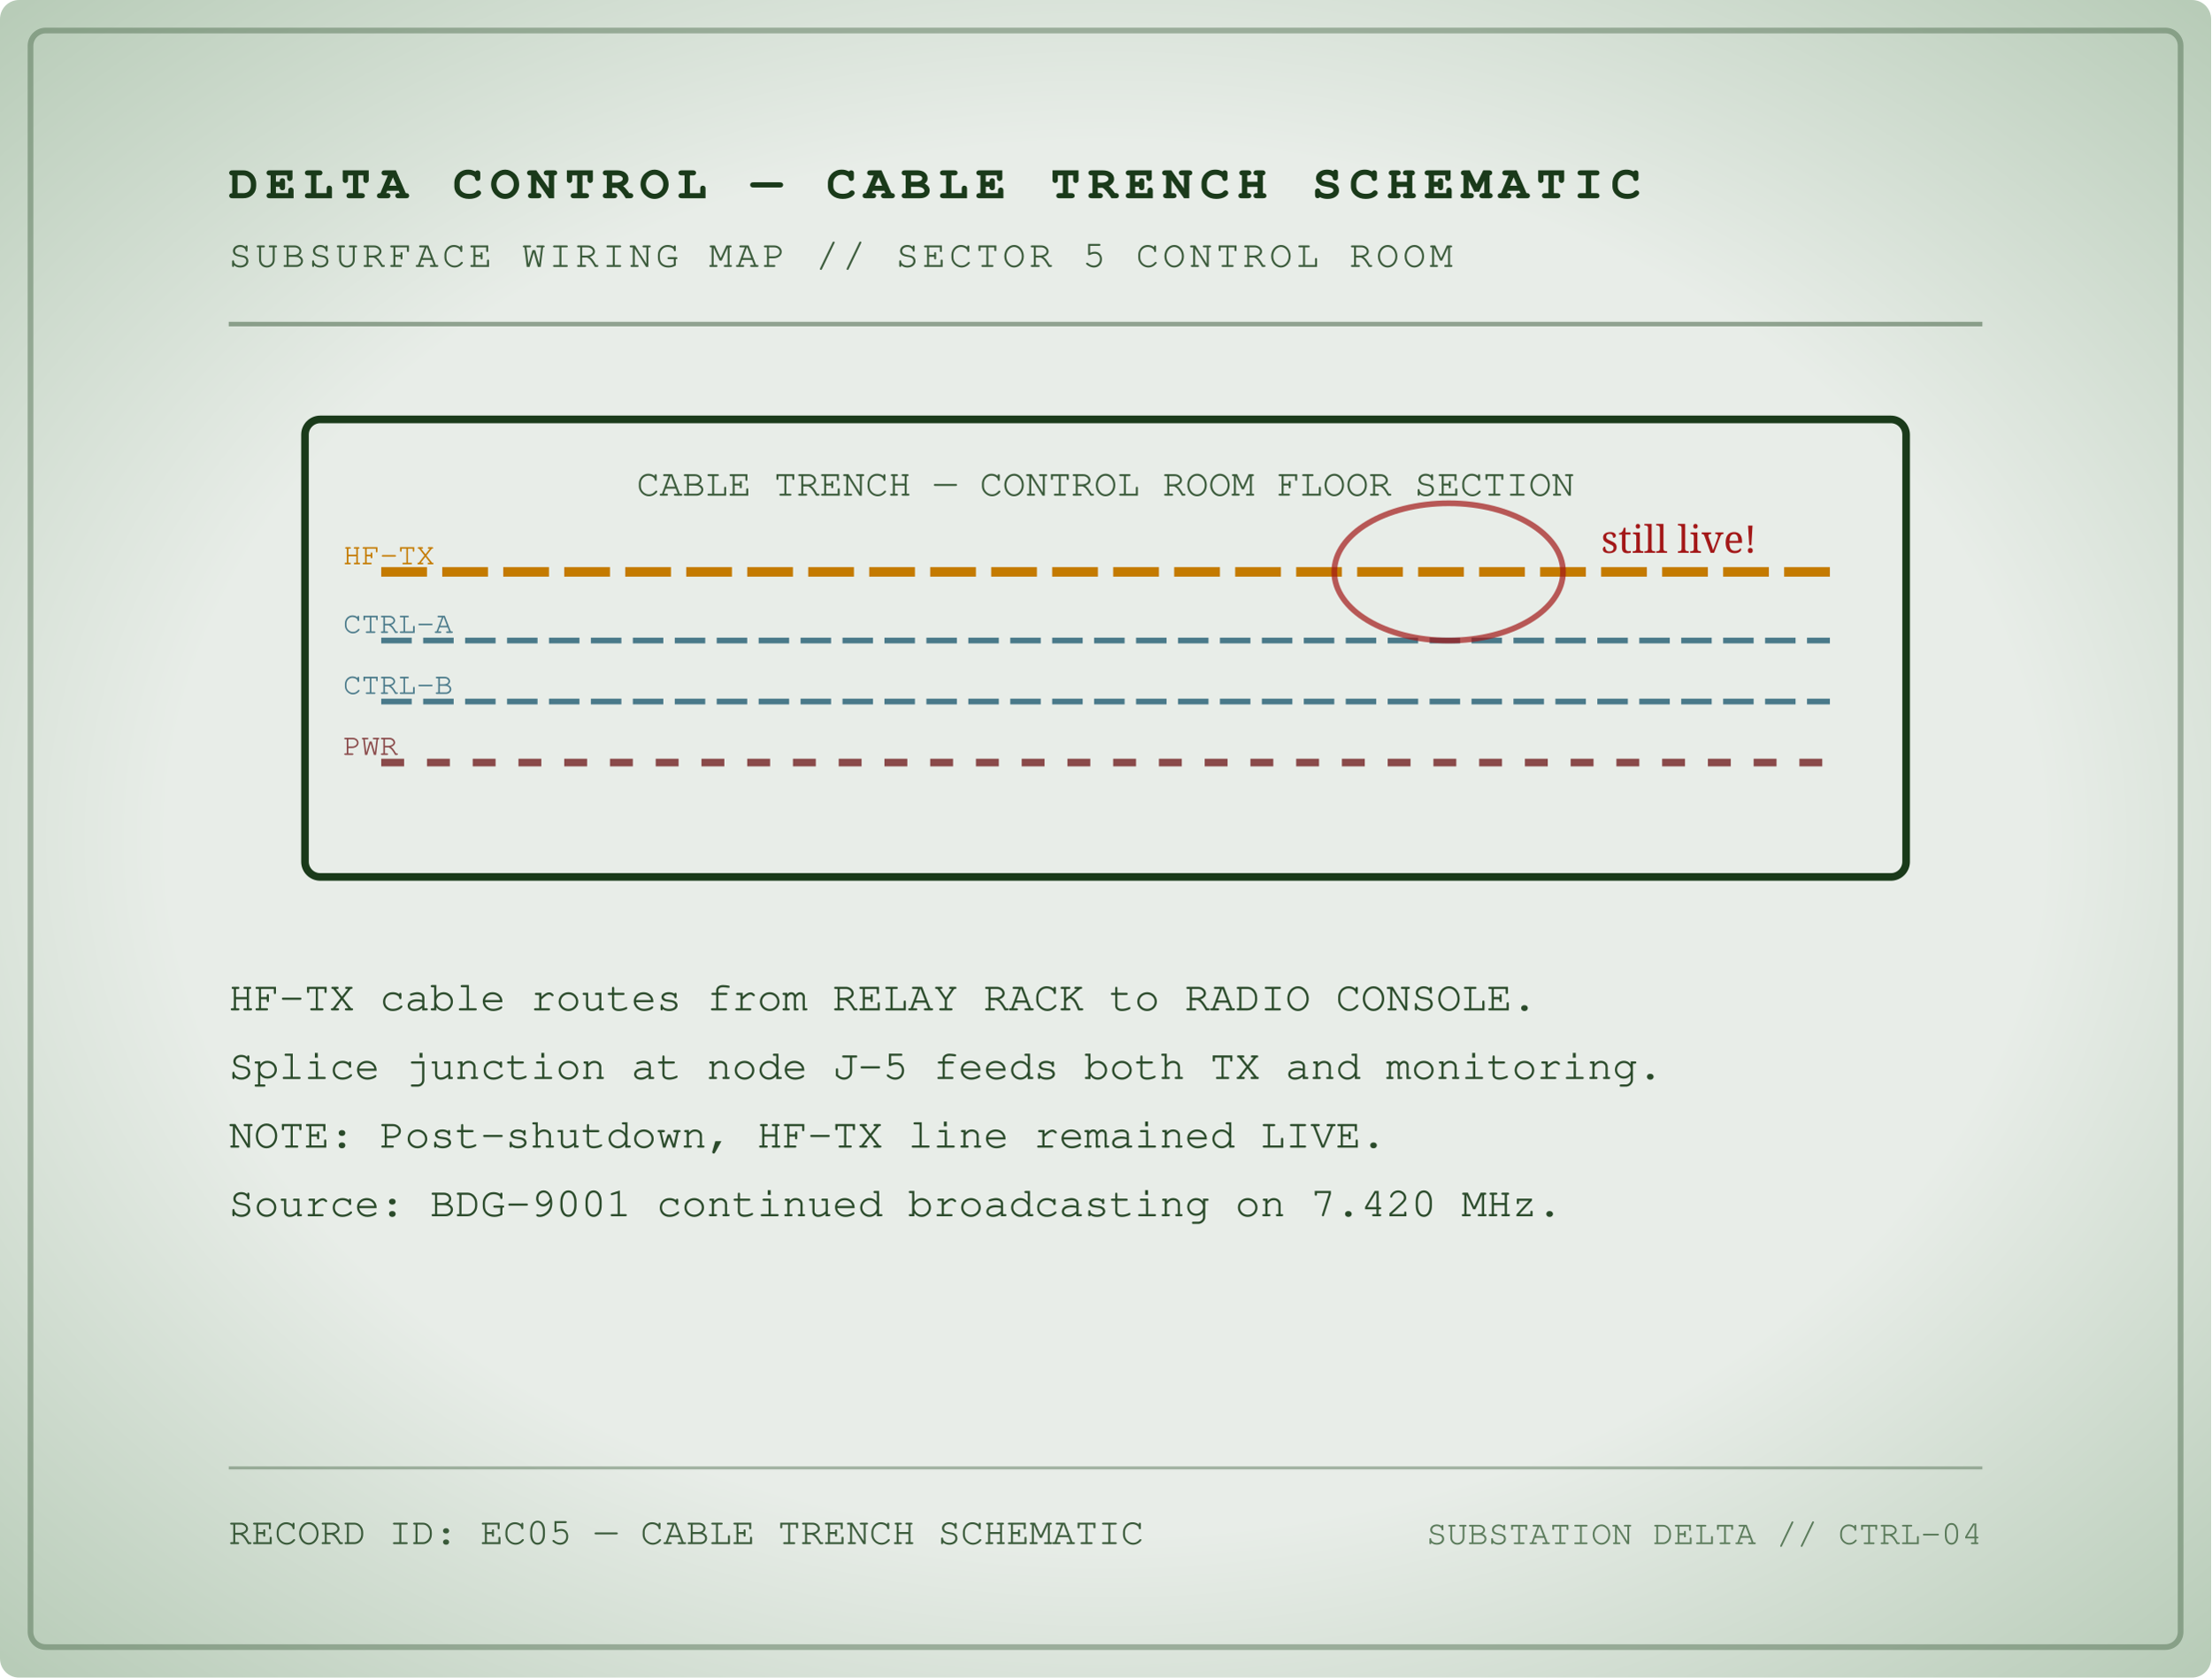
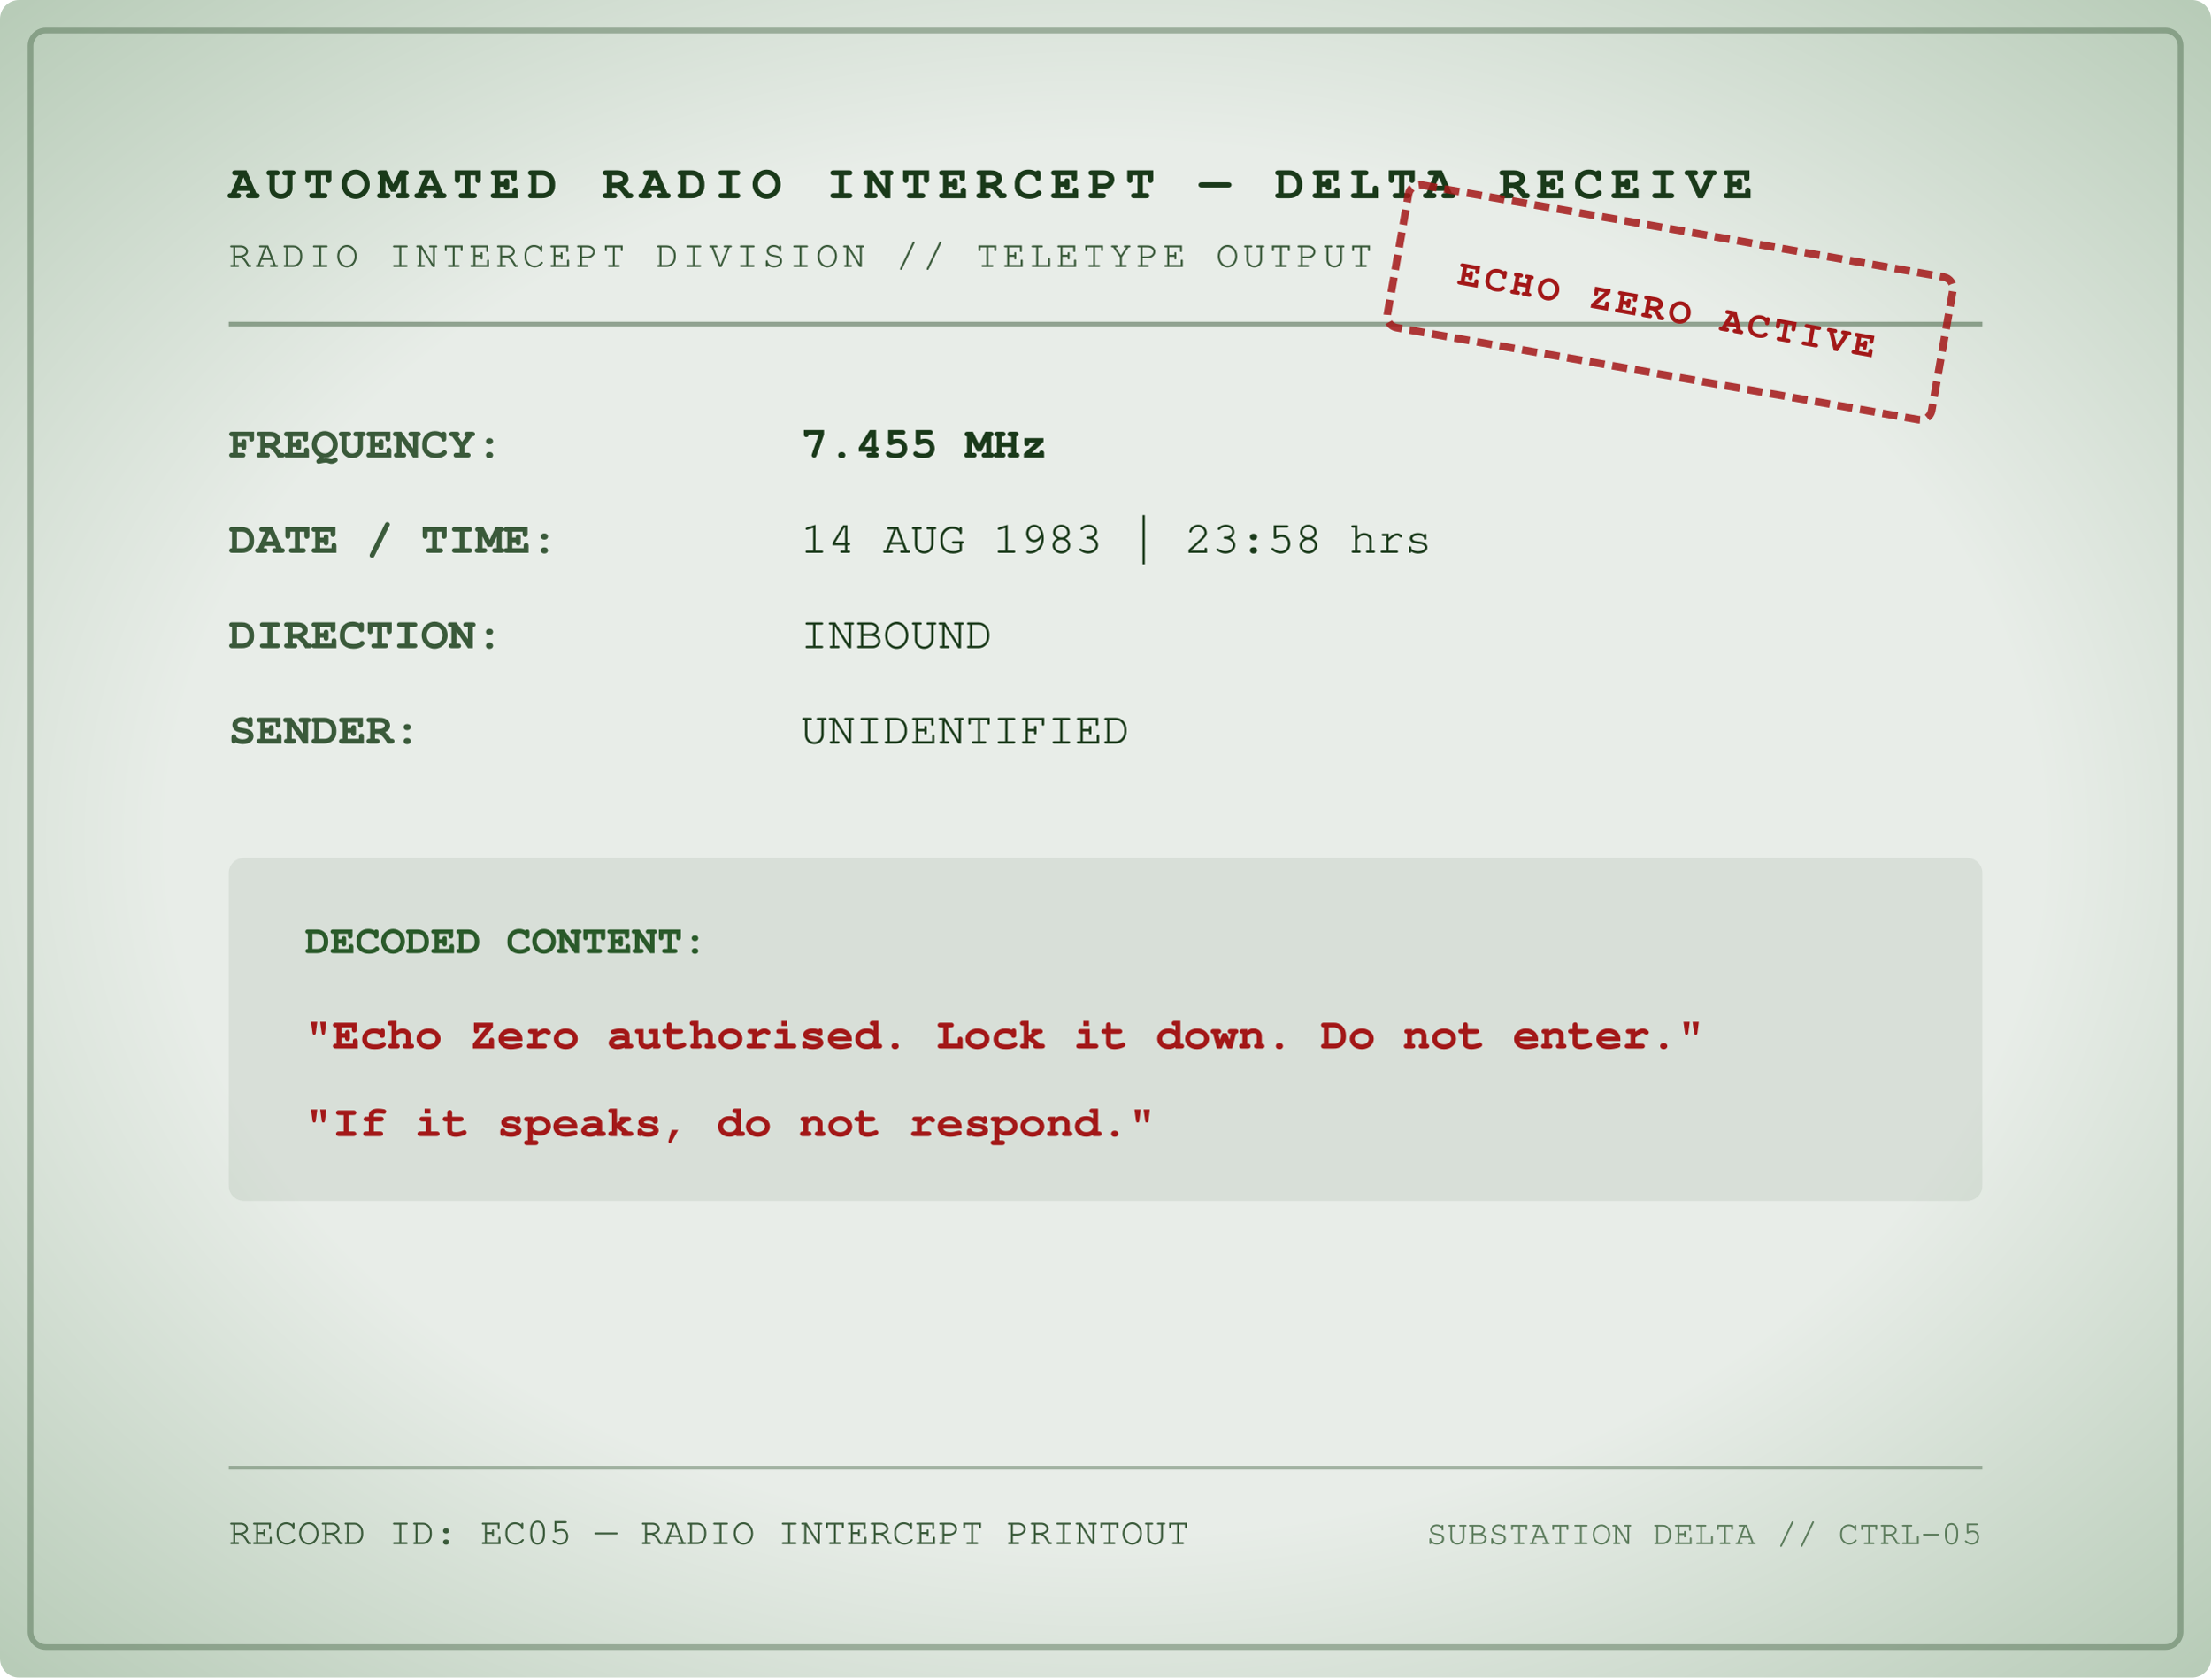
<svg xmlns="http://www.w3.org/2000/svg" viewBox="0 0 580 440" width="100%" height="100%">
  <defs>
    <radialGradient id="paperV" cx="50%" cy="50%" r="70%">
      <stop offset="60%" stop-color="#e8ede8" />
      <stop offset="100%" stop-color="#b8ccb8" />
    </radialGradient>
  </defs>
  <rect width="580" height="440" fill="url(#paperV)" rx="5" />
  <rect width="564" height="424" x="8" y="8" fill="none" stroke="#3a5a3a" stroke-width="1.5" opacity="0.4" rx="4" />
-   <text x="60" y="52" font-family="Courier, monospace" font-size="13" font-weight="bold" letter-spacing="2" fill="#1a3a1a">DELTA CONTROL — CABLE TRENCH SCHEMATIC</text>
-   <text x="60" y="70" font-family="Courier, monospace" font-size="10" letter-spacing="1" fill="#3a5a3a">SUBSURFACE WIRING MAP // SECTOR 5 CONTROL ROOM</text>
+   <text x="60" y="52" font-family="Courier, monospace" font-size="13" font-weight="bold" letter-spacing="2" fill="#1a3a1a">AUTOMATED RADIO INTERCEPT — DELTA RECEIVE</text>
+   <text x="60" y="70" font-family="Courier, monospace" font-size="10" letter-spacing="1" fill="#3a5a3a">RADIO INTERCEPT DIVISION // TELETYPE OUTPUT</text>
  <line x1="60" y1="85" x2="520" y2="85" stroke="#3a5a3a" stroke-width="1.2" opacity="0.5" />
-   <rect x="80" y="110" width="420" height="120" fill="none" stroke="#1a3a1a" stroke-width="2" rx="4" />
-   <text x="290" y="130" font-family="Courier, monospace" font-size="10" fill="#3a5a3a" text-anchor="middle">CABLE TRENCH — CONTROL ROOM FLOOR SECTION</text>
-   <line x1="100" y1="150" x2="480" y2="150" stroke="#c47a00" stroke-width="2.5" stroke-dasharray="12 4" />
-   <line x1="100" y1="168" x2="480" y2="168" stroke="#4a7a8a" stroke-width="1.5" stroke-dasharray="8 3" />
-   <line x1="100" y1="184" x2="480" y2="184" stroke="#4a7a8a" stroke-width="1.5" stroke-dasharray="8 3" />
-   <line x1="100" y1="200" x2="480" y2="200" stroke="#8a4a4a" stroke-width="2" stroke-dasharray="6 6" />
-   <text x="90" y="148" font-family="Courier, monospace" font-size="8" fill="#c47a00">HF-TX</text>
-   <text x="90" y="166" font-family="Courier, monospace" font-size="8" fill="#4a7a8a">CTRL-A</text>
-   <text x="90" y="182" font-family="Courier, monospace" font-size="8" fill="#4a7a8a">CTRL-B</text>
-   <text x="90" y="198" font-family="Courier, monospace" font-size="8" fill="#8a4a4a">PWR</text>
-   <text x="60" y="265" font-family="Courier, monospace" font-size="11" fill="#2a4a2a">HF-TX cable routes from RELAY RACK to RADIO CONSOLE.</text>
-   <text x="60" y="283" font-family="Courier, monospace" font-size="11" fill="#2a4a2a">Splice junction at node J-5 feeds both TX and monitoring.</text>
-   <text x="60" y="301" font-family="Courier, monospace" font-size="11" fill="#2a4a2a">NOTE: Post-shutdown, HF-TX line remained LIVE.</text>
-   <text x="60" y="319" font-family="Courier, monospace" font-size="11" fill="#2a4a2a">Source: BDG-9001 continued broadcasting on 7.420 MHz.</text>
-   <ellipse cx="380" cy="150" rx="30" ry="18" fill="none" stroke="#a31818" stroke-width="1.5" opacity="0.7" />
-   <text x="420" y="145" font-family="Georgia, serif" font-size="10" fill="#a31818">still live!</text>
+   <text x="60" y="120" font-family="Courier, monospace" font-size="12" font-weight="bold" fill="#3a5a3a">FREQUENCY:</text>
+   <text x="210" y="120" font-family="Courier, monospace" font-size="12" font-weight="bold" fill="#1a3a1a">7.455 MHz</text>
+   <text x="60" y="145" font-family="Courier, monospace" font-size="12" font-weight="bold" fill="#3a5a3a">DATE / TIME:</text>
+   <text x="210" y="145" font-family="Courier, monospace" font-size="12" fill="#1a3a1a">14 AUG 1983  |  23:58 hrs</text>
+   <text x="60" y="170" font-family="Courier, monospace" font-size="12" font-weight="bold" fill="#3a5a3a">DIRECTION:</text>
+   <text x="210" y="170" font-family="Courier, monospace" font-size="12" fill="#1a3a1a">INBOUND</text>
+   <text x="60" y="195" font-family="Courier, monospace" font-size="12" font-weight="bold" fill="#3a5a3a">SENDER:</text>
+   <text x="210" y="195" font-family="Courier, monospace" font-size="12" fill="#1a3a1a">UNIDENTIFIED</text>
+   <rect x="60" y="225" width="460" height="90" fill="#1a3a1a" opacity="0.08" rx="4" />
+   <text x="80" y="250" font-family="Courier, monospace" font-size="11" font-weight="bold" fill="#2a5a2a">DECODED CONTENT:</text>
+   <text x="80" y="275" font-family="Courier, monospace" font-size="12" font-weight="bold" fill="#a31818">"Echo Zero authorised. Lock it down. Do not enter."</text>
+   <text x="80" y="298" font-family="Courier, monospace" font-size="12" font-weight="bold" fill="#a31818">"If it speaks, do not respond."</text>
+   <g transform="translate(370, 48) rotate(10)">
+     <rect x="0" y="0" width="145" height="38" fill="none" stroke="#a31818" stroke-width="2" stroke-dasharray="4 2" rx="3" opacity="0.85" />
+     <text x="72" y="24" font-family="Courier, monospace" font-size="10" font-weight="900" fill="#a31818" text-anchor="middle" letter-spacing="1">ECHO ZERO ACTIVE</text>
+   </g>
  <line x1="60" y1="385" x2="520" y2="385" stroke="#3a5a3a" stroke-width="0.8" opacity="0.4" />
-   <text x="60" y="405" font-family="Courier, monospace" font-size="10" fill="#3a5a3a">RECORD ID: EC05 — CABLE TRENCH SCHEMATIC</text>
-   <text x="520" y="405" font-family="Courier, monospace" font-size="9" fill="#5a7a5a" text-anchor="end">SUBSTATION DELTA // CTRL-04</text>
+   <text x="60" y="405" font-family="Courier, monospace" font-size="10" fill="#3a5a3a">RECORD ID: EC05 — RADIO INTERCEPT PRINTOUT</text>
+   <text x="520" y="405" font-family="Courier, monospace" font-size="9" fill="#5a7a5a" text-anchor="end">SUBSTATION DELTA // CTRL-05</text>
</svg>
